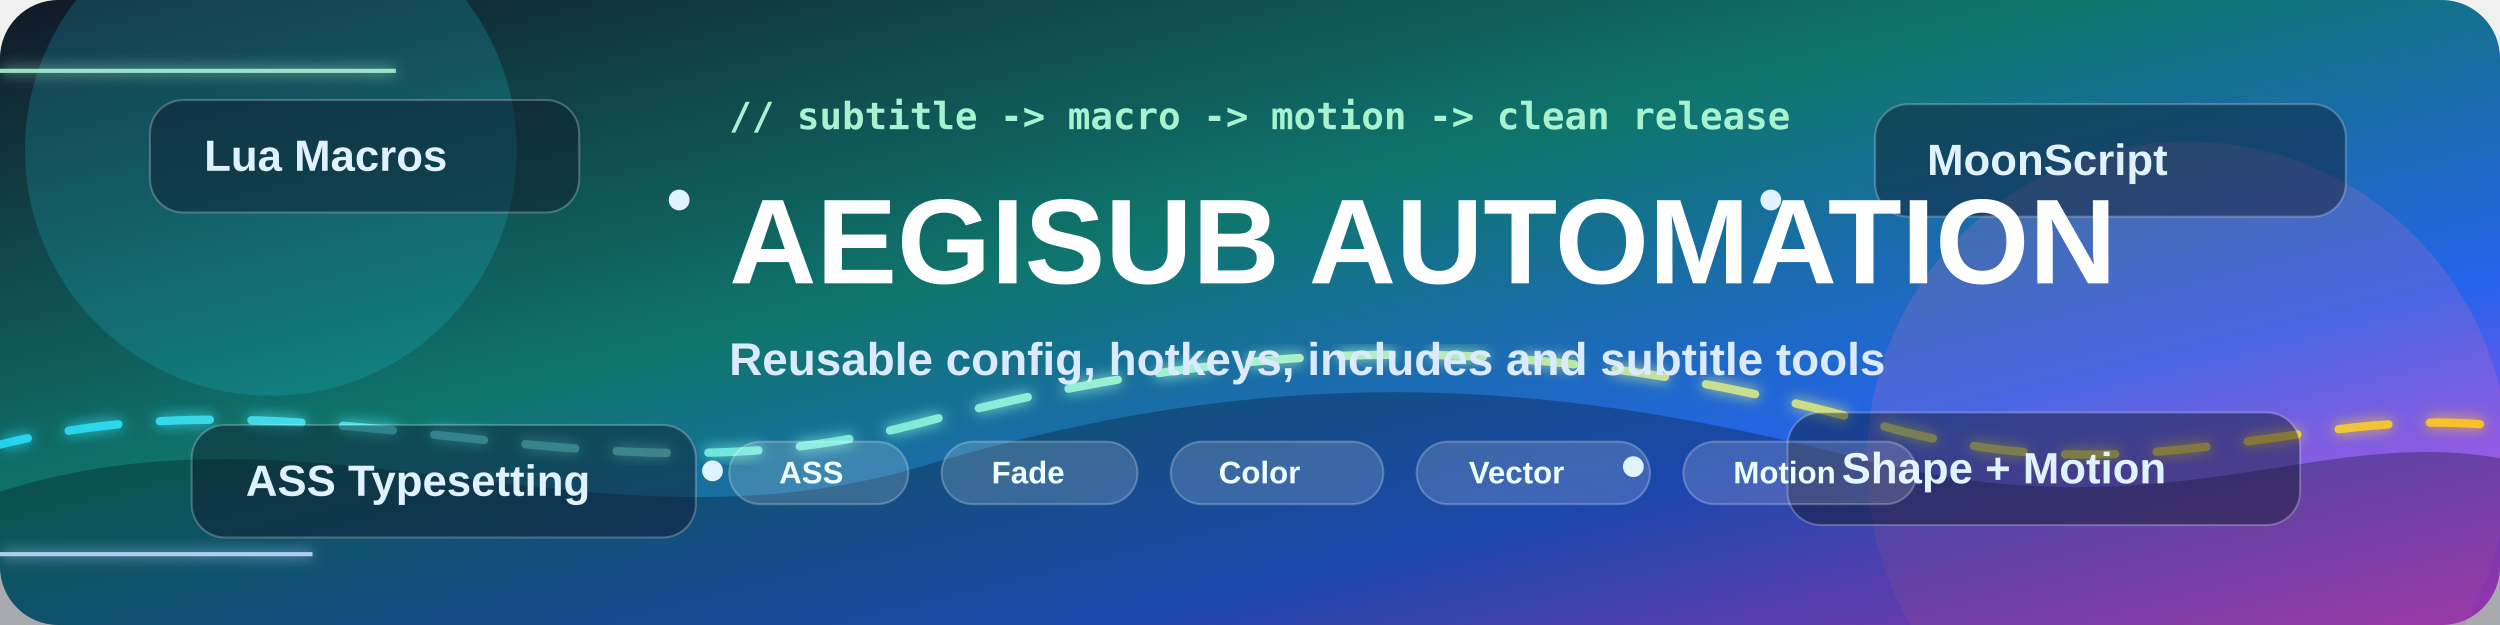
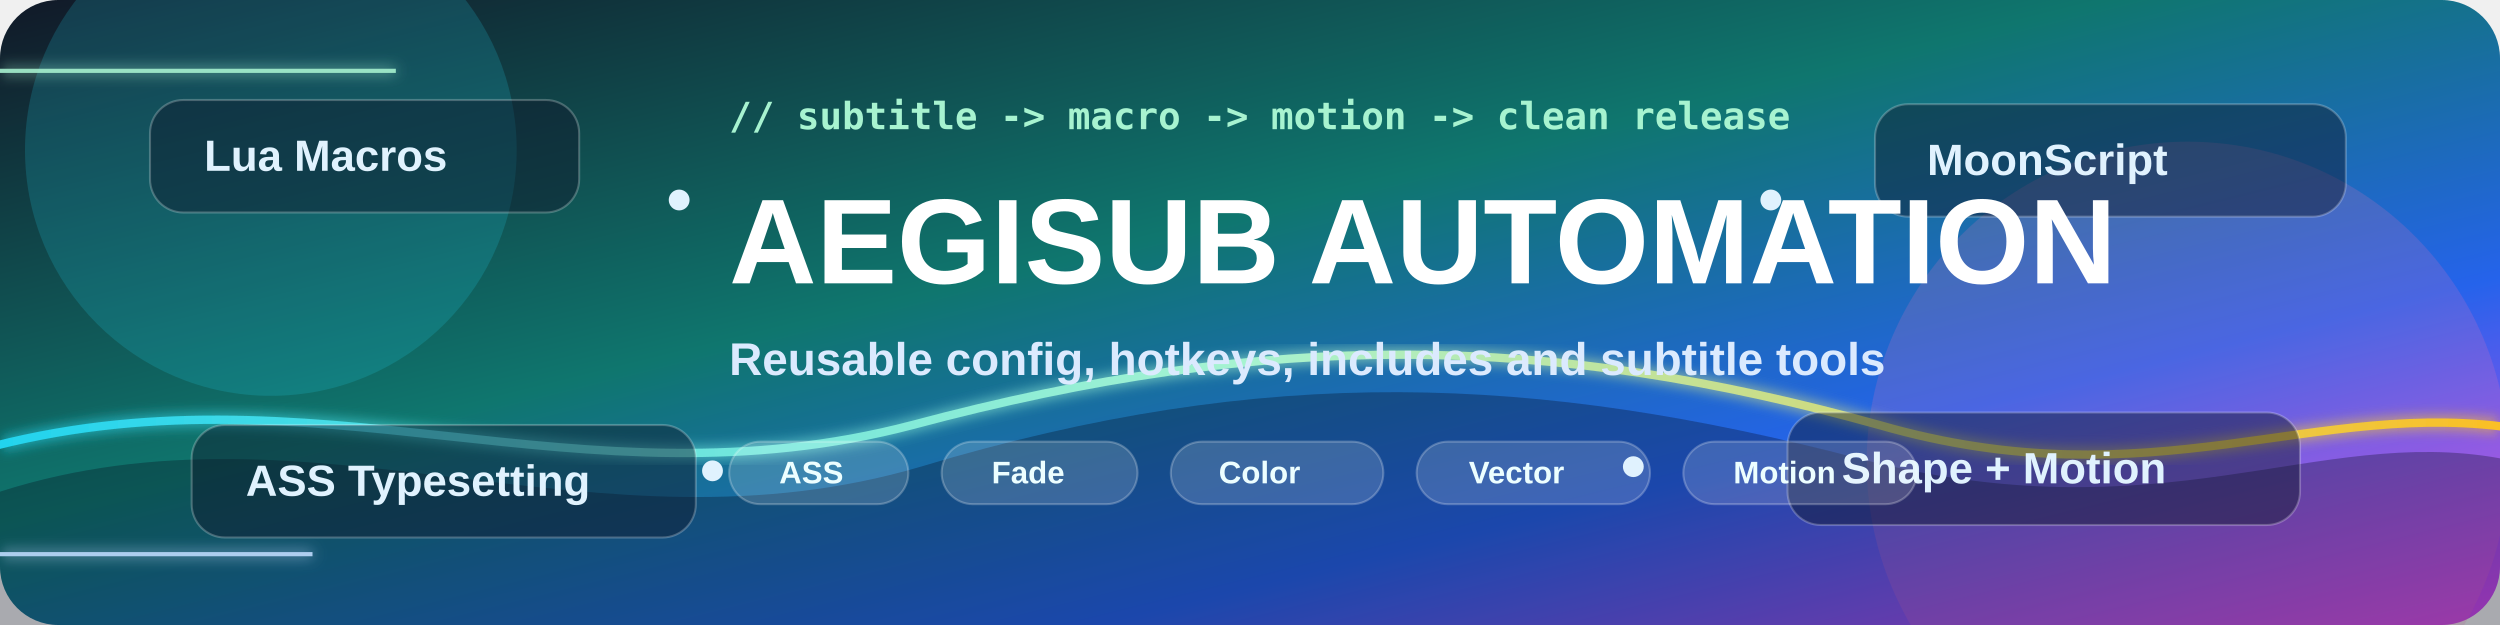
<svg xmlns="http://www.w3.org/2000/svg" width="1200" height="300" viewBox="0 0 1200 300" role="img" aria-labelledby="title desc">
  <defs>
    <linearGradient id="bg" x1="0" y1="0" x2="1" y2="1">
      <stop offset="0%" stop-color="#111827" />
      <stop offset="42%" stop-color="#0f766e" />
      <stop offset="72%" stop-color="#2563eb" />
      <stop offset="100%" stop-color="#d946ef" />
    </linearGradient>
    <linearGradient id="pulse" x1="0" y1="0" x2="1" y2="0">
      <stop offset="0%" stop-color="#22d3ee" />
      <stop offset="50%" stop-color="#a7f3d0" />
      <stop offset="100%" stop-color="#fbbf24" />
    </linearGradient>
    <filter id="glow">
      <feGaussianBlur stdDeviation="3.4" result="blur" />
      <feMerge>
        <feMergeNode in="blur" />
        <feMergeNode in="SourceGraphic" />
      </feMerge>
    </filter>
    <style>
      @keyframes floatA { 0%,100% { transform: translateY(0); opacity: .72; } 50% { transform: translateY(-11px); opacity: 1; } }
      @keyframes floatB { 0%,100% { transform: translateY(0); opacity: .40; } 50% { transform: translateY(10px); opacity: .88; } }
-       @keyframes dash { to { stroke-dashoffset: -240; } }
      @keyframes scan { 0% { transform: translateX(-200px); opacity: 0; } 18%,76% { opacity: .95; } 100% { transform: translateX(1240px); opacity: 0; } }
      @keyframes blink { 0%,44%,100% { opacity: .25; } 50%,86% { opacity: 1; } }
      .chip { fill: rgba(15,23,42,.46); stroke: rgba(255,255,255,.24); stroke-width: 1; }
      .small { font: 700 21px 'Segoe UI', Arial, sans-serif; fill: #e0f2fe; }
      .tiny { font: 700 15px 'Segoe UI', Arial, sans-serif; fill: #ecfeff; }
      .title { font: 900 58px 'Segoe UI', Arial, sans-serif; fill: #fff; }
      .sub { font: 700 22px 'Segoe UI', Arial, sans-serif; fill: #dbeafe; }
      .mono { font: 700 18px Consolas, 'Fira Code', monospace; fill: #a7f3d0; }
    </style>
  </defs>
  <rect width="1200" height="300" rx="28" fill="url(#bg)" />
  <g opacity=".18">
    <circle cx="130" cy="72" r="118" fill="#22d3ee">
      <animate attributeName="r" values="108;132;108" dur="7s" repeatCount="indefinite" />
    </circle>
    <circle cx="1050" cy="222" r="154" fill="#f472b6">
      <animate attributeName="r" values="140;168;140" dur="8s" repeatCount="indefinite" />
    </circle>
  </g>
  <path d="M0 236 C150 188 286 270 442 224 C608 174 738 180 892 220 C1038 258 1112 204 1200 220 L1200 300 L0 300 Z" fill="#020617" opacity=".30" />
-   <path d="M-10 216 C150 172 278 246 438 204 C610 158 744 160 902 204 C1034 242 1112 190 1210 206" fill="none" stroke="url(#pulse)" stroke-width="4" stroke-linecap="round" stroke-dasharray="24 20" filter="url(#glow)" style="animation: dash 8s linear infinite" />
+   <path d="M-10 216 C150 172 278 246 438 204 C610 158 744 160 902 204 C1034 242 1112 190 1210 206" fill="none" stroke="url(#pulse)" stroke-width="4" stroke-linecap="round" filter="url(#glow)" style="" />
  <g style="animation: floatA 6s ease-in-out infinite">
    <rect x="72" y="48" width="206" height="54" rx="16" class="chip" />
    <text x="98" y="82" class="small">Lua Macros</text>
  </g>
  <g style="animation: floatB 7s ease-in-out infinite">
    <rect x="900" y="50" width="226" height="54" rx="16" class="chip" />
    <text x="925" y="84" class="small">MoonScript</text>
  </g>
  <g style="animation: floatA 7.4s ease-in-out infinite">
    <rect x="92" y="204" width="242" height="54" rx="16" class="chip" />
    <text x="118" y="238" class="small">ASS Typesetting</text>
  </g>
  <g style="animation: floatB 6.6s ease-in-out infinite">
    <rect x="858" y="198" width="246" height="54" rx="16" class="chip" />
    <text x="884" y="232" class="small">Shape + Motion</text>
  </g>
  <g transform="translate(350 62)">
    <text x="0" y="0" class="mono">// subtitle -&gt; macro -&gt; motion -&gt; clean release</text>
    <text x="0" y="74" class="title">AEGISUB AUTOMATION</text>
    <text x="0" y="118" class="sub">Reusable config, hotkeys, includes and subtitle tools</text>
    <g transform="translate(0 150)">
      <rect width="86" height="30" rx="15" fill="rgba(255,255,255,.16)" stroke="rgba(255,255,255,.24)" />
      <text x="24" y="20" class="tiny">ASS</text>
      <rect x="102" width="94" height="30" rx="15" fill="rgba(255,255,255,.16)" stroke="rgba(255,255,255,.24)" />
      <text x="126" y="20" class="tiny">Fade</text>
      <rect x="212" width="102" height="30" rx="15" fill="rgba(255,255,255,.16)" stroke="rgba(255,255,255,.24)" />
      <text x="235" y="20" class="tiny">Color</text>
      <rect x="330" width="112" height="30" rx="15" fill="rgba(255,255,255,.16)" stroke="rgba(255,255,255,.24)" />
      <text x="355" y="20" class="tiny">Vector</text>
      <rect x="458" width="112" height="30" rx="15" fill="rgba(255,255,255,.16)" stroke="rgba(255,255,255,.24)" />
      <text x="482" y="20" class="tiny">Motion</text>
    </g>
  </g>
  <g opacity=".9" filter="url(#glow)">
    <line x1="0" y1="34" x2="190" y2="34" stroke="#a7f3d0" stroke-width="2" style="animation: scan 6s linear infinite" />
    <line x1="0" y1="266" x2="150" y2="266" stroke="#bfdbfe" stroke-width="2" style="animation: scan 7.5s linear infinite" />
  </g>
  <g fill="#e0f2fe" style="animation: blink 2.4s ease-in-out infinite">
    <circle cx="326" cy="96" r="5" />
    <circle cx="850" cy="96" r="5" />
    <circle cx="784" cy="224" r="5" />
    <circle cx="342" cy="226" r="5" />
  </g>
</svg>
